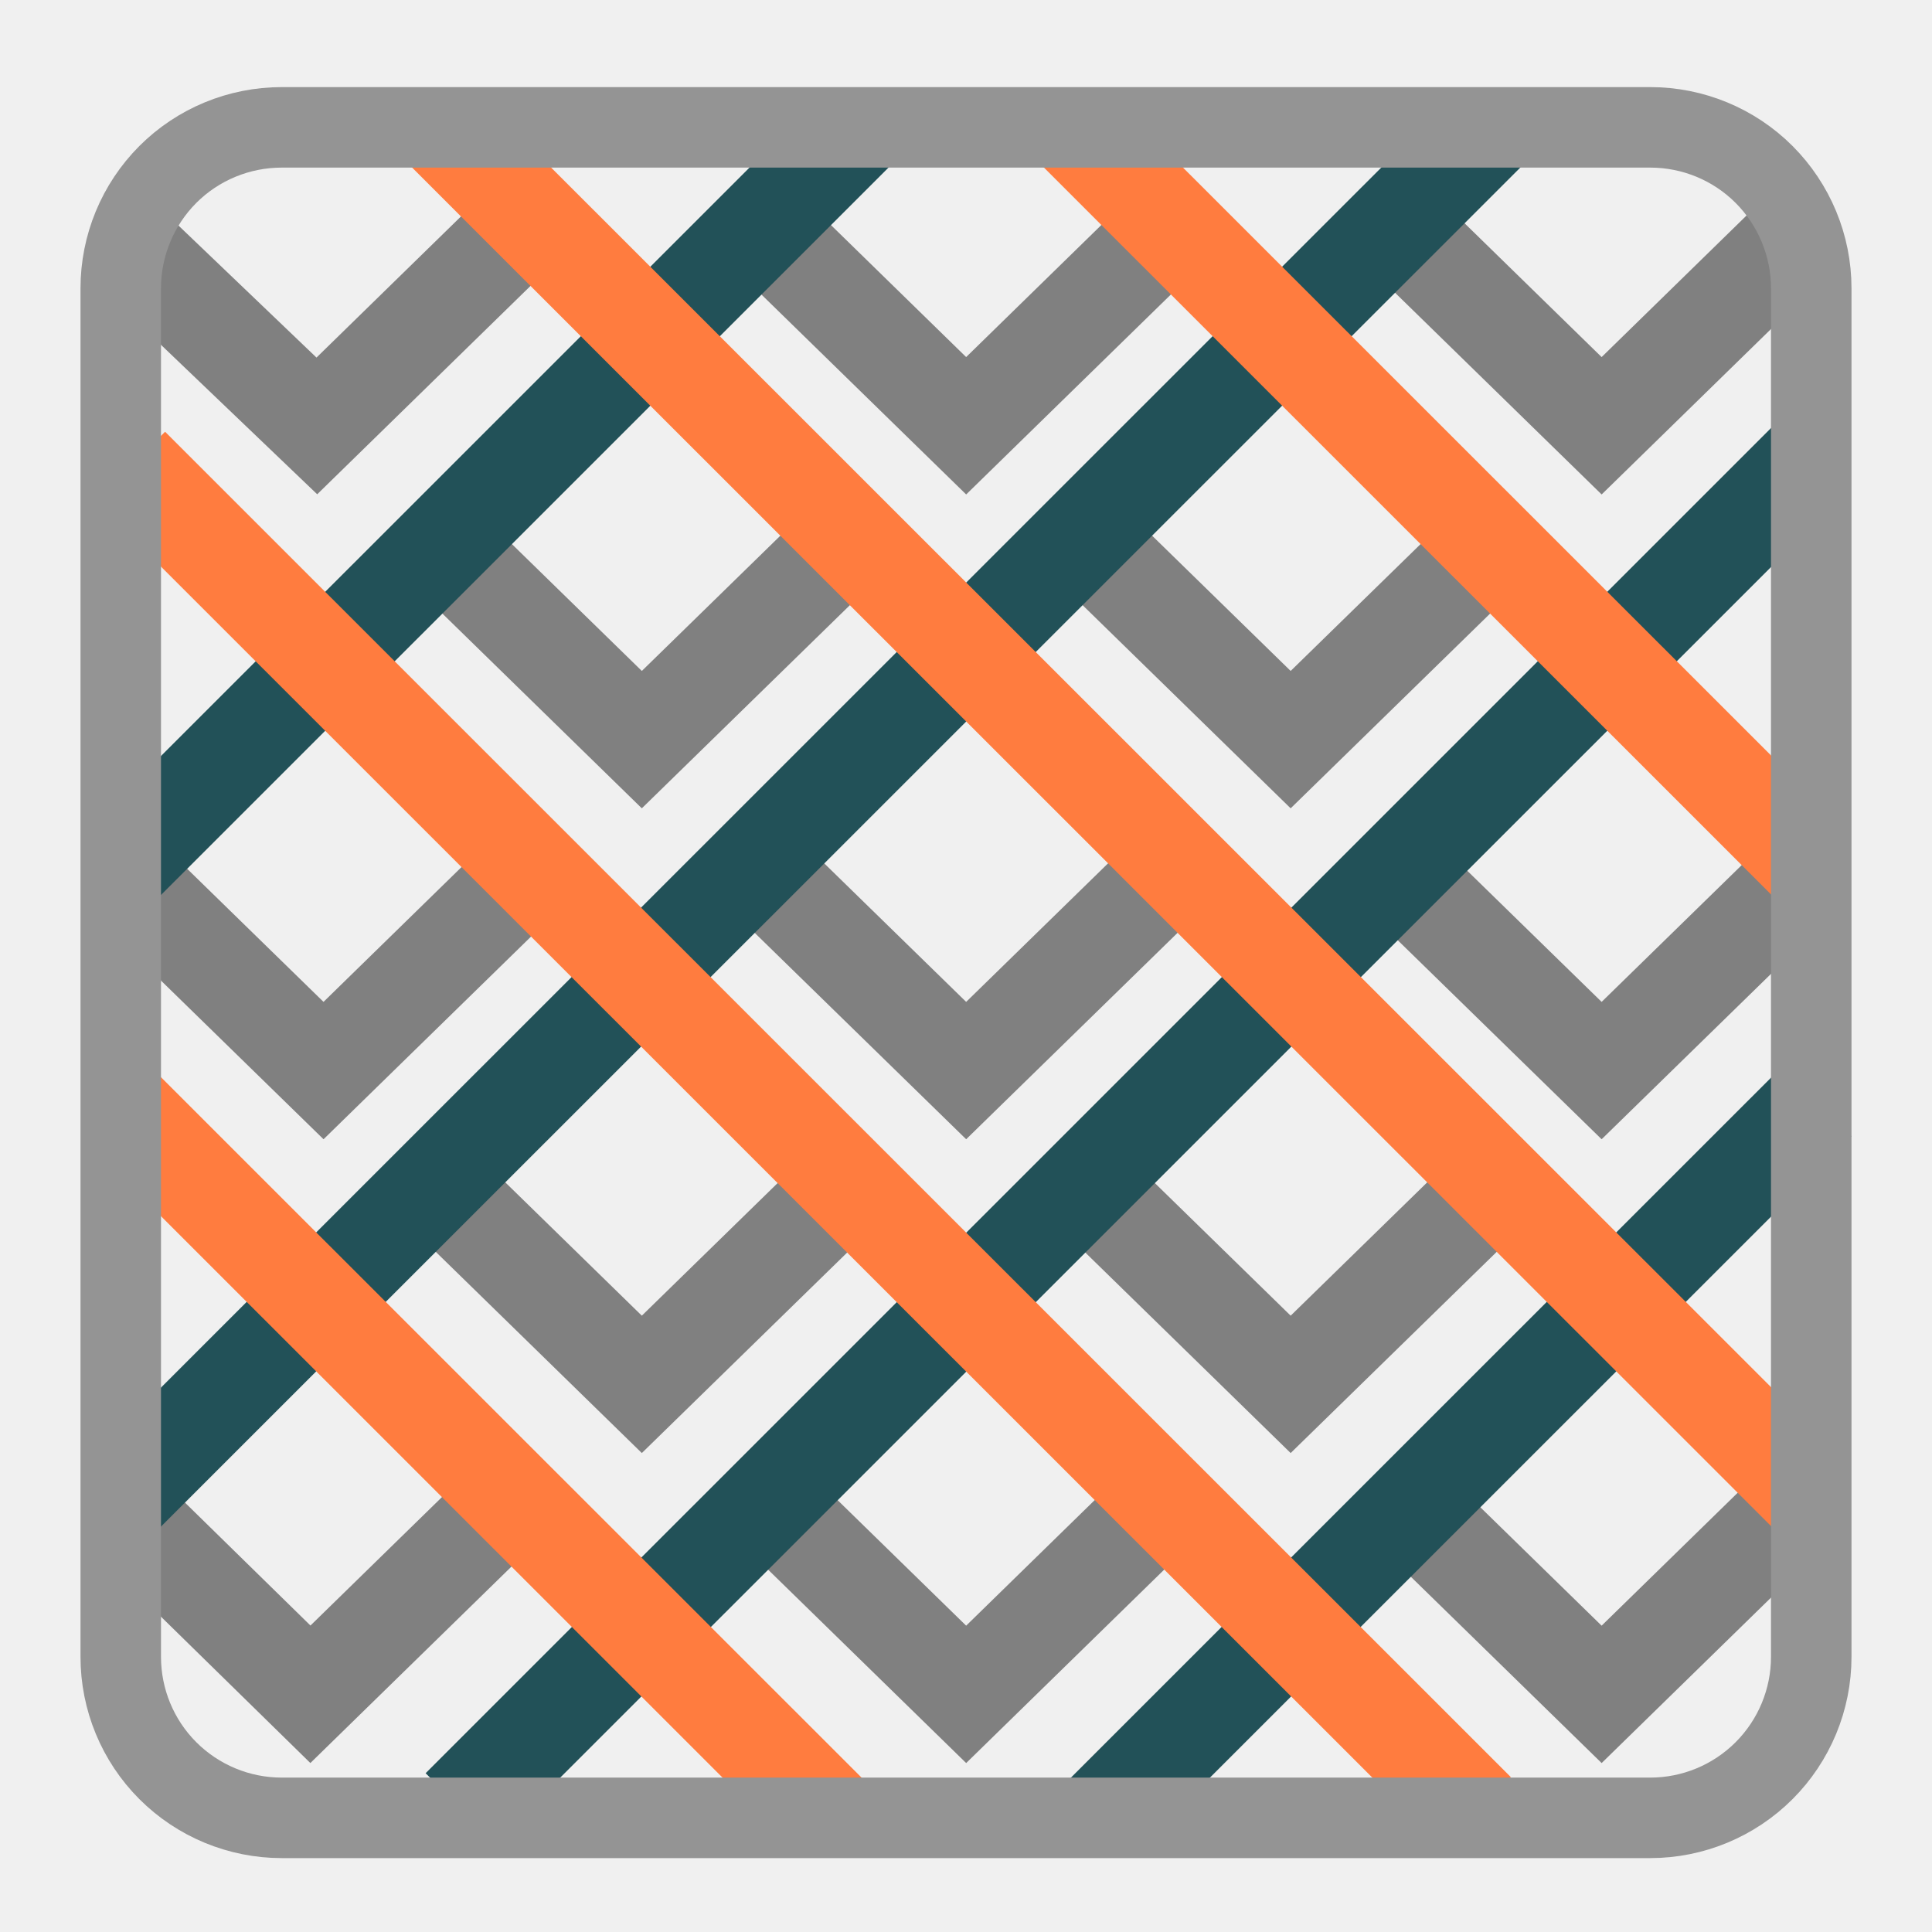
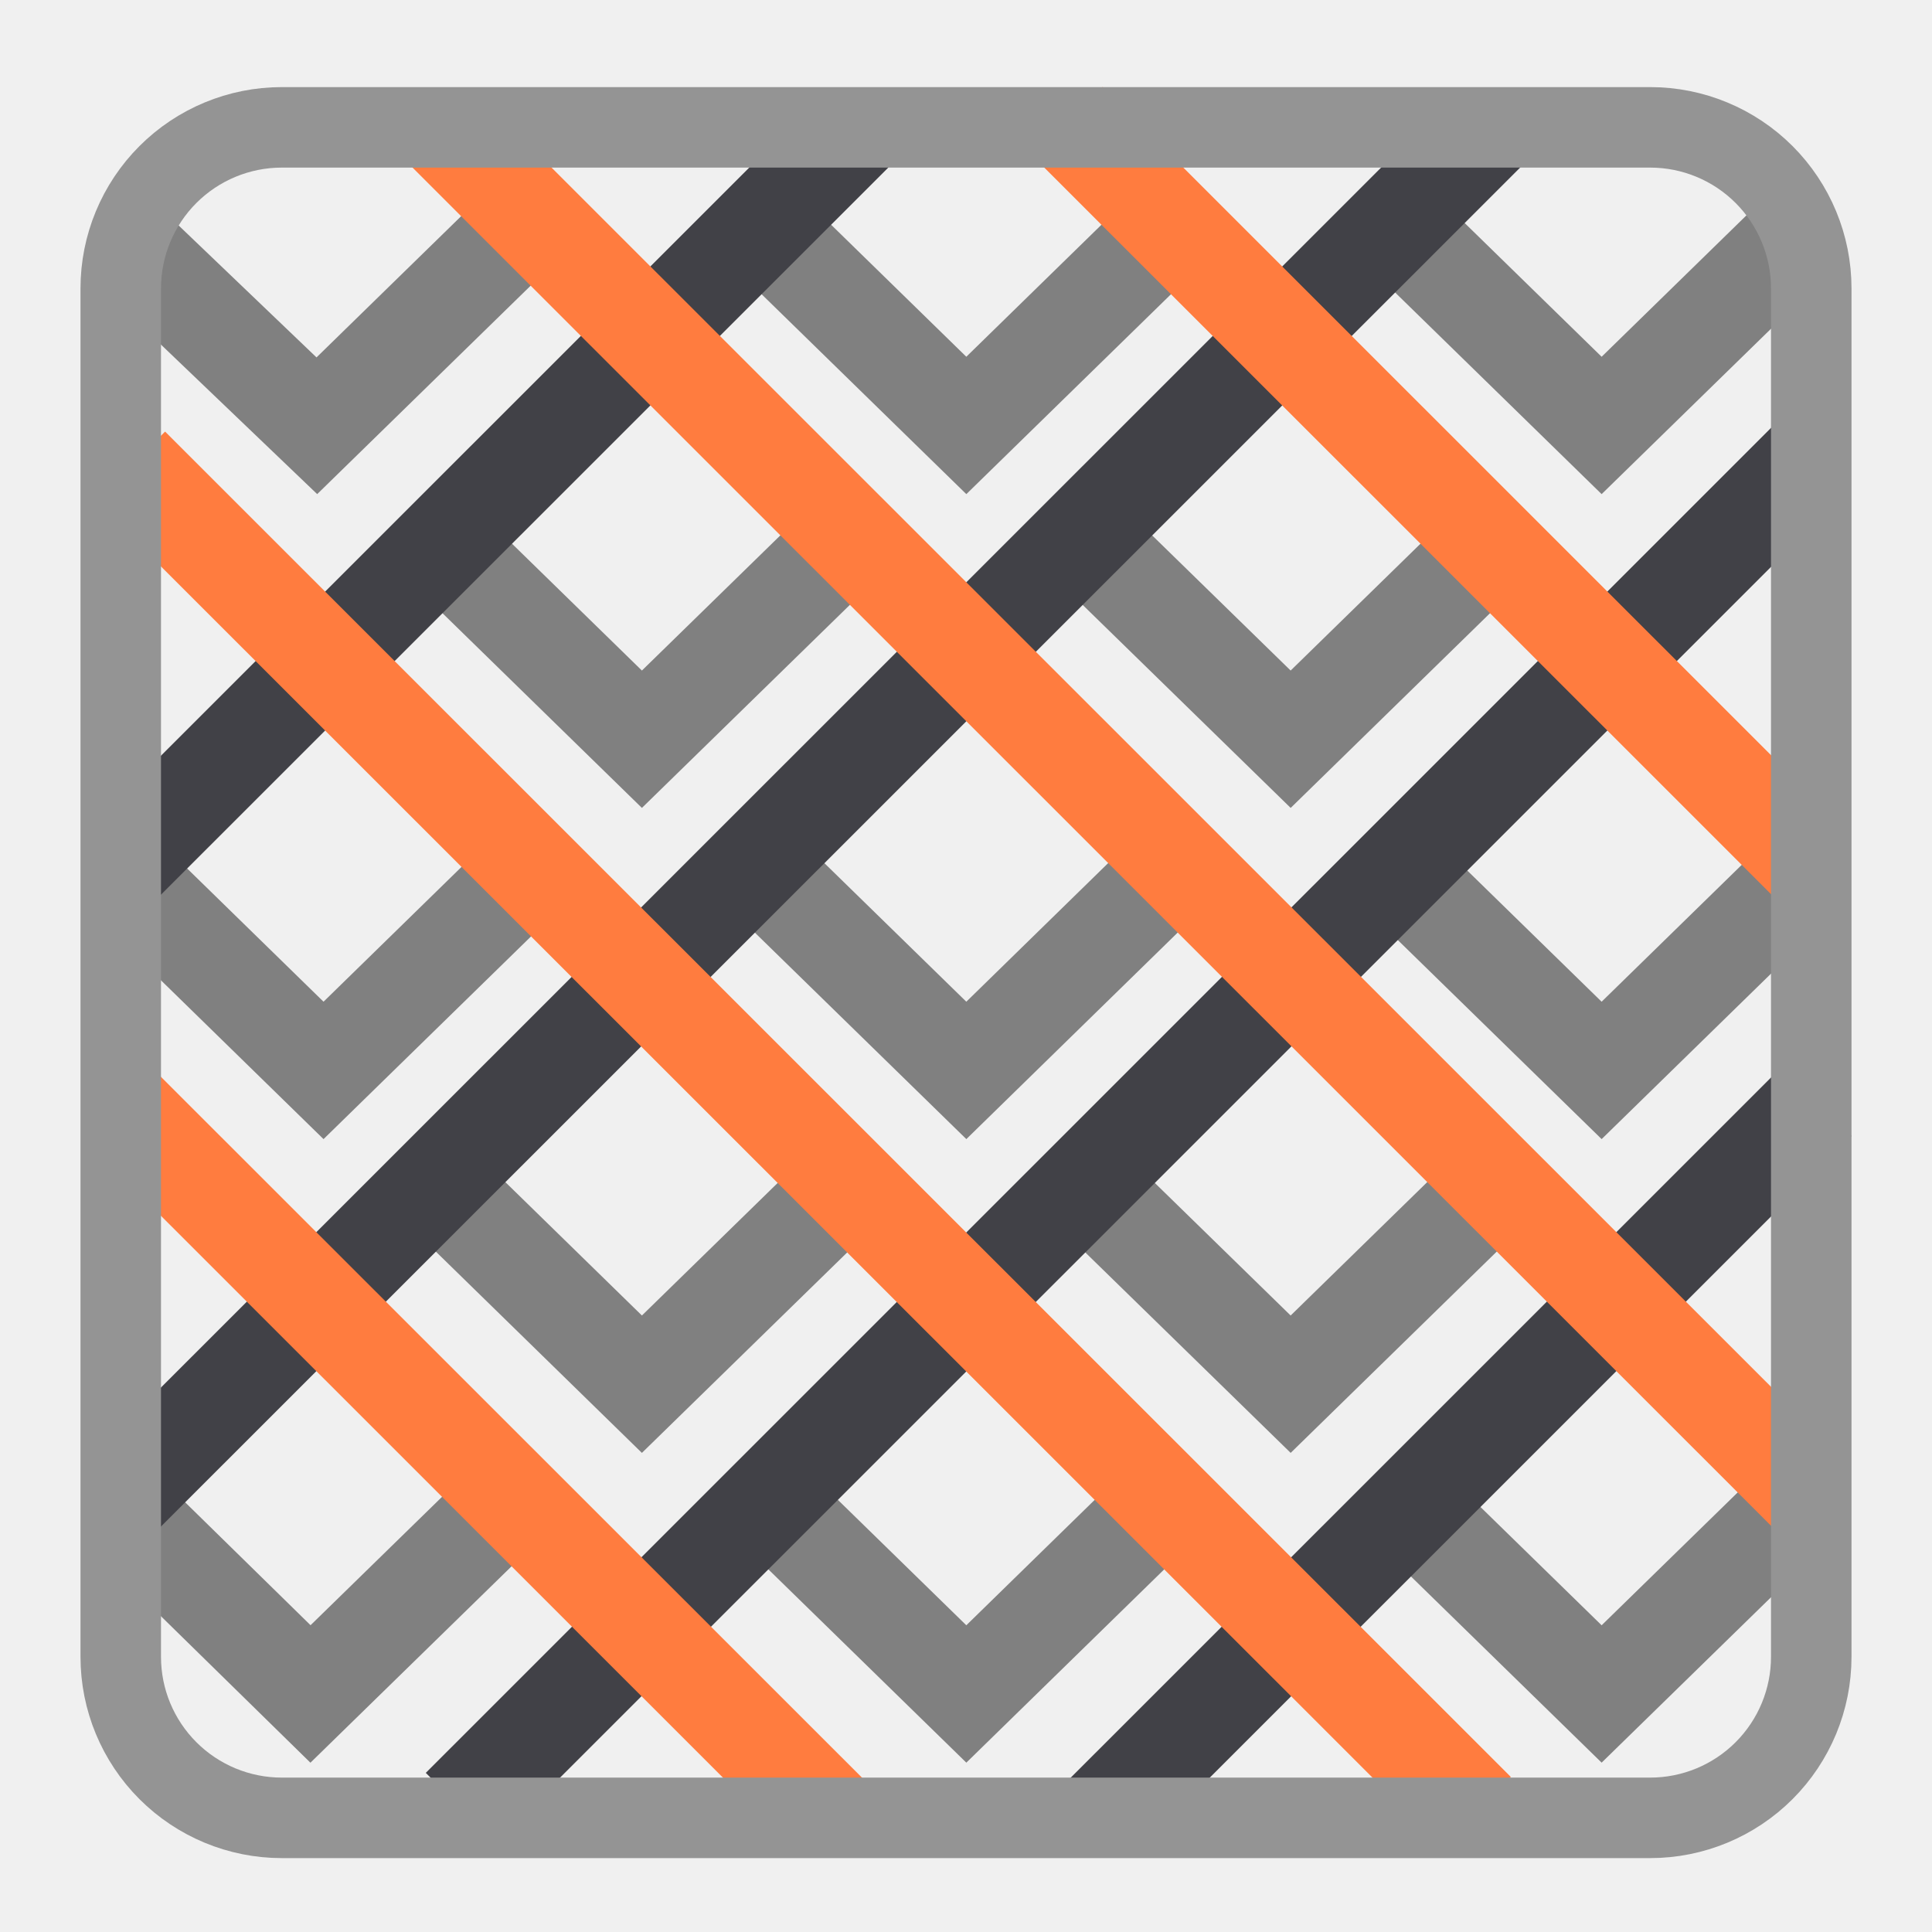
<svg xmlns="http://www.w3.org/2000/svg" width="24" height="24" viewBox="0 0 24 24" fill="none">
-   <g clip-path="url(#clip0_10663_17642)">
-     <mask id="mask0_10663_17642" style="mask-type:luminance" maskUnits="userSpaceOnUse" x="-1" y="-1" width="26" height="26">
-       <path d="M24.214 -0.131H-0.208V24.285H24.214V-0.131Z" fill="white" />
-     </mask>
-     <g mask="url(#mask0_10663_17642)">
-       <path d="M17.312 18.525L19.896 21.048L22.48 18.524" stroke="#808080" stroke-width="1.221" />
-       <path d="M17.312 10.777L19.896 13.299L22.48 10.776" stroke="#808080" stroke-width="1.221" />
-       <path d="M17.312 2.766L19.896 5.289L22.48 2.765" stroke="#808080" stroke-width="1.221" />
-       <path d="M13.45 14.675L16.033 17.197L18.617 14.674" stroke="#808080" stroke-width="1.221" />
-       <path d="M13.45 6.666L16.033 9.188L18.617 6.665" stroke="#808080" stroke-width="1.221" />
-       <path d="M9.418 18.525L12.002 21.048L14.586 18.524" stroke="#808080" stroke-width="1.221" />
-       <path d="M9.418 10.777L12.002 13.299L14.586 10.776" stroke="#808080" stroke-width="1.221" />
-       <path d="M9.418 2.766L12.002 5.289L14.586 2.765" stroke="#808080" stroke-width="1.221" />
-       <path d="M5.39 14.675L7.973 17.197L10.557 14.674" stroke="#808080" stroke-width="1.221" />
-       <path d="M5.39 6.666L7.973 9.188L10.557 6.665" stroke="#808080" stroke-width="1.221" />
-       <path d="M1.598 18.835L3.856 21.047L6.439 18.524" stroke="#808080" stroke-width="1.221" />
-       <path d="M1.435 10.777L4.019 13.299L6.602 10.776" stroke="#808080" stroke-width="1.221" />
-       <path d="M1.513 2.973L3.936 5.291L6.519 2.768" stroke="#808080" stroke-width="1.221" />
-       <path d="M22.568 13.683L13.657 22.592" stroke="#225158" stroke-width="1.221" />
-       <path d="M10.619 1.637L1.438 10.816" stroke="#225158" stroke-width="1.221" />
-       <path d="M22.435 5.746L5.719 22.459" stroke="#225158" stroke-width="1.221" />
-       <path d="M18.542 1.562L1.463 18.637" stroke="#225158" stroke-width="1.221" />
-       <path d="M10.397 22.64L1.486 13.731" stroke="#FF7C3F" stroke-width="1.221" />
-       <path d="M22.446 10.693L13.265 1.515" stroke="#FF7C3F" stroke-width="1.221" />
-       <path d="M18.336 22.507L1.619 5.795" stroke="#FF7C3F" stroke-width="1.221" />
-       <path d="M22.52 18.614L5.441 1.54" stroke="#FF7C3F" stroke-width="1.221" />
-     </g>
-     <path d="M3.5 1.582H20.5C21.03 1.582 21.539 1.792 21.914 2.167C22.289 2.543 22.5 3.051 22.5 3.582V20.582C22.5 21.112 22.289 21.621 21.914 21.996C21.539 22.371 21.03 22.582 20.5 22.582H3.5C2.969 22.582 2.46 22.371 2.085 21.996C1.71 21.621 1.5 21.112 1.5 20.582V3.582C1.5 3.051 1.71 2.543 2.085 2.167C2.46 1.792 2.969 1.582 3.5 1.582Z" stroke="#949494" stroke-linecap="round" stroke-linejoin="round" />
-   </g>
-   <defs>
-     <clipPath id="clip0_10663_17642">
-       <rect width="24" height="24" fill="white" />
-     </clipPath>
-   </defs>
+   <path d="M17.312 18.52L19.896 21.043L22.48 18.52" stroke="#808080" stroke-width="1.221" />
+   <path d="M17.312 10.774L19.896 13.297L22.48 10.773" stroke="#808080" stroke-width="1.221" />
+   <path d="M17.312 2.762L19.896 5.285L22.48 2.762" stroke="#808080" stroke-width="1.221" />
+   <path d="M13.449 14.673L16.033 17.195L18.616 14.672" stroke="#808080" stroke-width="1.221" />
+   <path d="M13.449 6.661L16.033 9.183L18.616 6.66" stroke="#808080" stroke-width="1.221" />
+   <path d="M9.42 18.52L12.004 21.043L14.587 18.52" stroke="#808080" stroke-width="1.221" />
+   <path d="M9.42 10.774L12.004 13.297L14.587 10.773" stroke="#808080" stroke-width="1.221" />
+   <path d="M9.42 2.762L12.004 5.285L14.587 2.762" stroke="#808080" stroke-width="1.221" />
+   <path d="M5.391 14.672L7.974 17.195L10.558 14.672" stroke="#808080" stroke-width="1.221" />
+   <path d="M5.391 6.661L7.974 9.183L10.558 6.66" stroke="#808080" stroke-width="1.221" />
+   <path d="M1.6 18.831L3.857 21.043L6.441 18.52" stroke="#808080" stroke-width="1.221" />
+   <path d="M1.436 10.774L4.019 13.297L6.603 10.773" stroke="#808080" stroke-width="1.221" />
+   <path d="M1.514 2.971L3.936 5.289L6.52 2.766" stroke="#808080" stroke-width="1.221" />
+   <path d="M22.569 13.68L13.658 22.589" stroke="#414147" stroke-width="1.221" />
+   <path d="M10.62 1.633L1.439 10.811" stroke="#414147" stroke-width="1.221" />
+   <path d="M22.437 5.742L5.721 22.455" stroke="#414147" stroke-width="1.221" />
+   <path d="M18.543 1.559L1.465 18.634" stroke="#414147" stroke-width="1.221" />
+   <path d="M10.397 22.635L1.486 13.727" stroke="#FF7C3F" stroke-width="1.221" />
+   <path d="M22.446 10.69L13.266 1.512" stroke="#FF7C3F" stroke-width="1.221" />
+   <path d="M18.336 22.505L1.619 5.793" stroke="#FF7C3F" stroke-width="1.221" />
+   <path d="M22.52 18.61L5.441 1.535" stroke="#FF7C3F" stroke-width="1.221" />
+   <path d="M3.5 1.582H20.5C21.03 1.582 21.539 1.793 21.914 2.168C22.289 2.543 22.5 3.052 22.5 3.582V20.582C22.5 21.113 22.289 21.621 21.914 21.996C21.539 22.371 21.03 22.582 20.5 22.582H3.5C2.97 22.582 2.461 22.371 2.086 21.996C1.711 21.621 1.5 21.113 1.5 20.582V3.582C1.5 3.052 1.711 2.543 2.086 2.168C2.461 1.793 2.97 1.582 3.5 1.582Z" stroke="#949494" stroke-linecap="round" stroke-linejoin="round" />
</svg>
